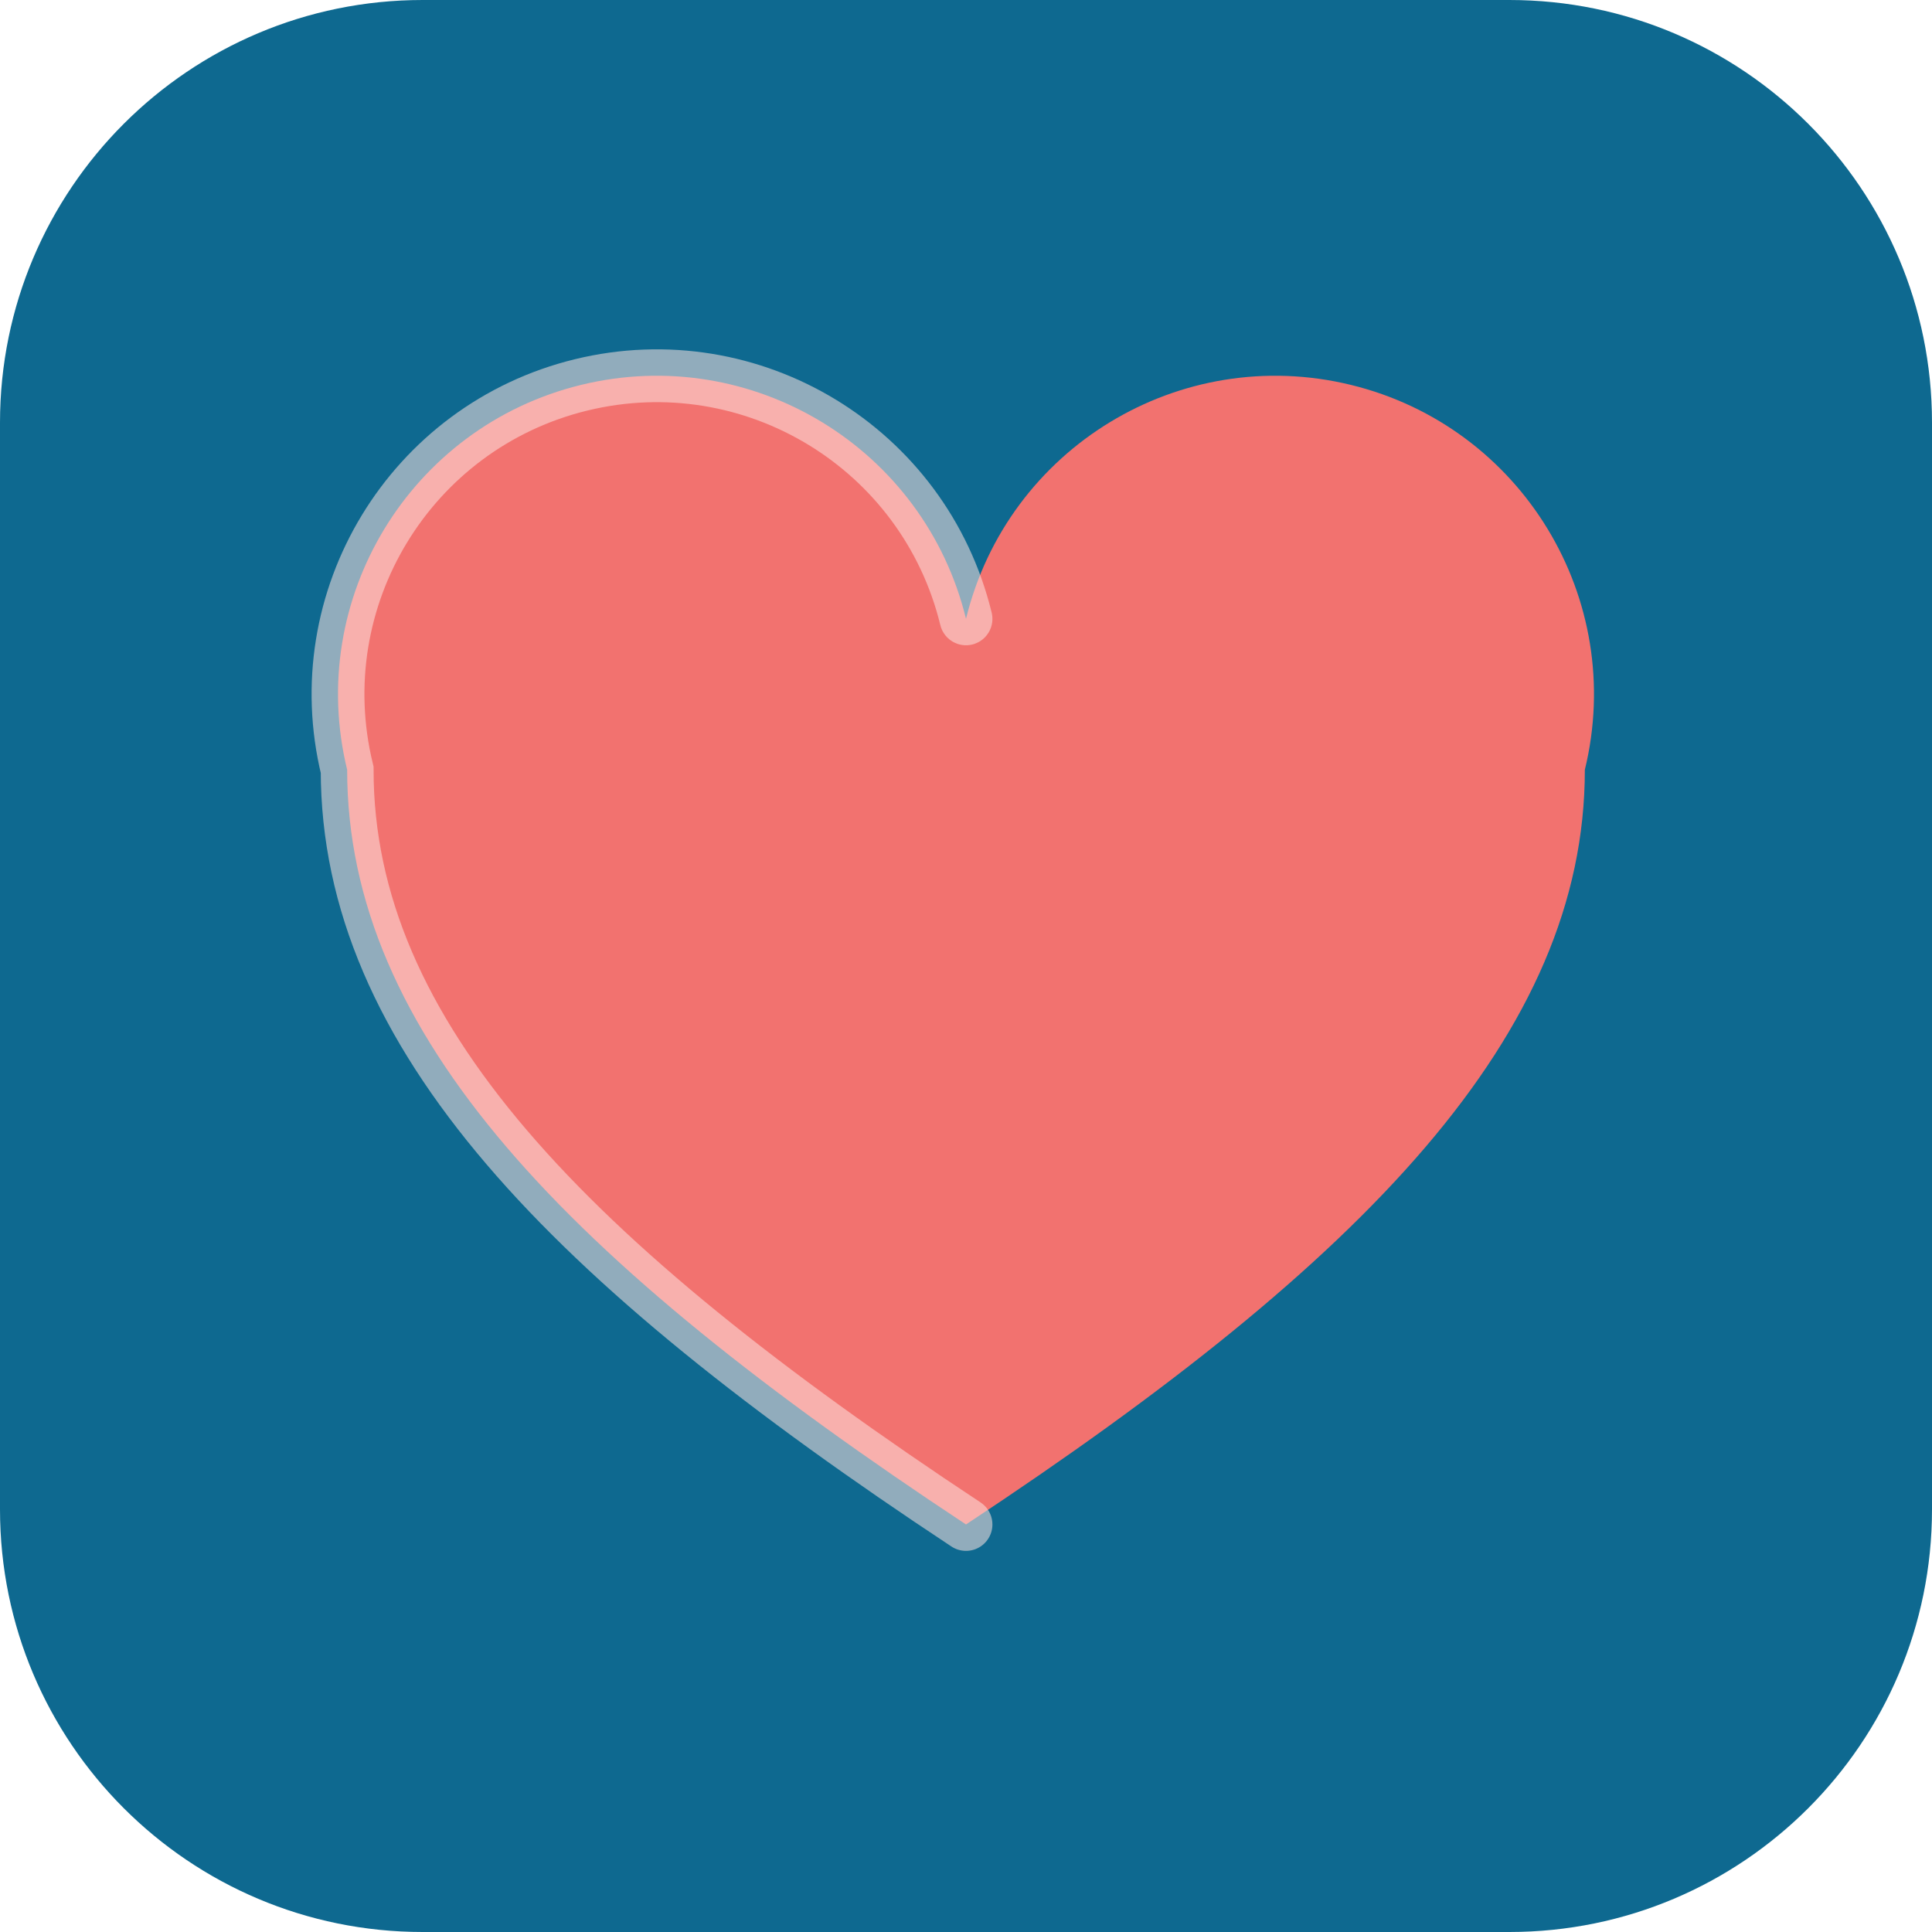
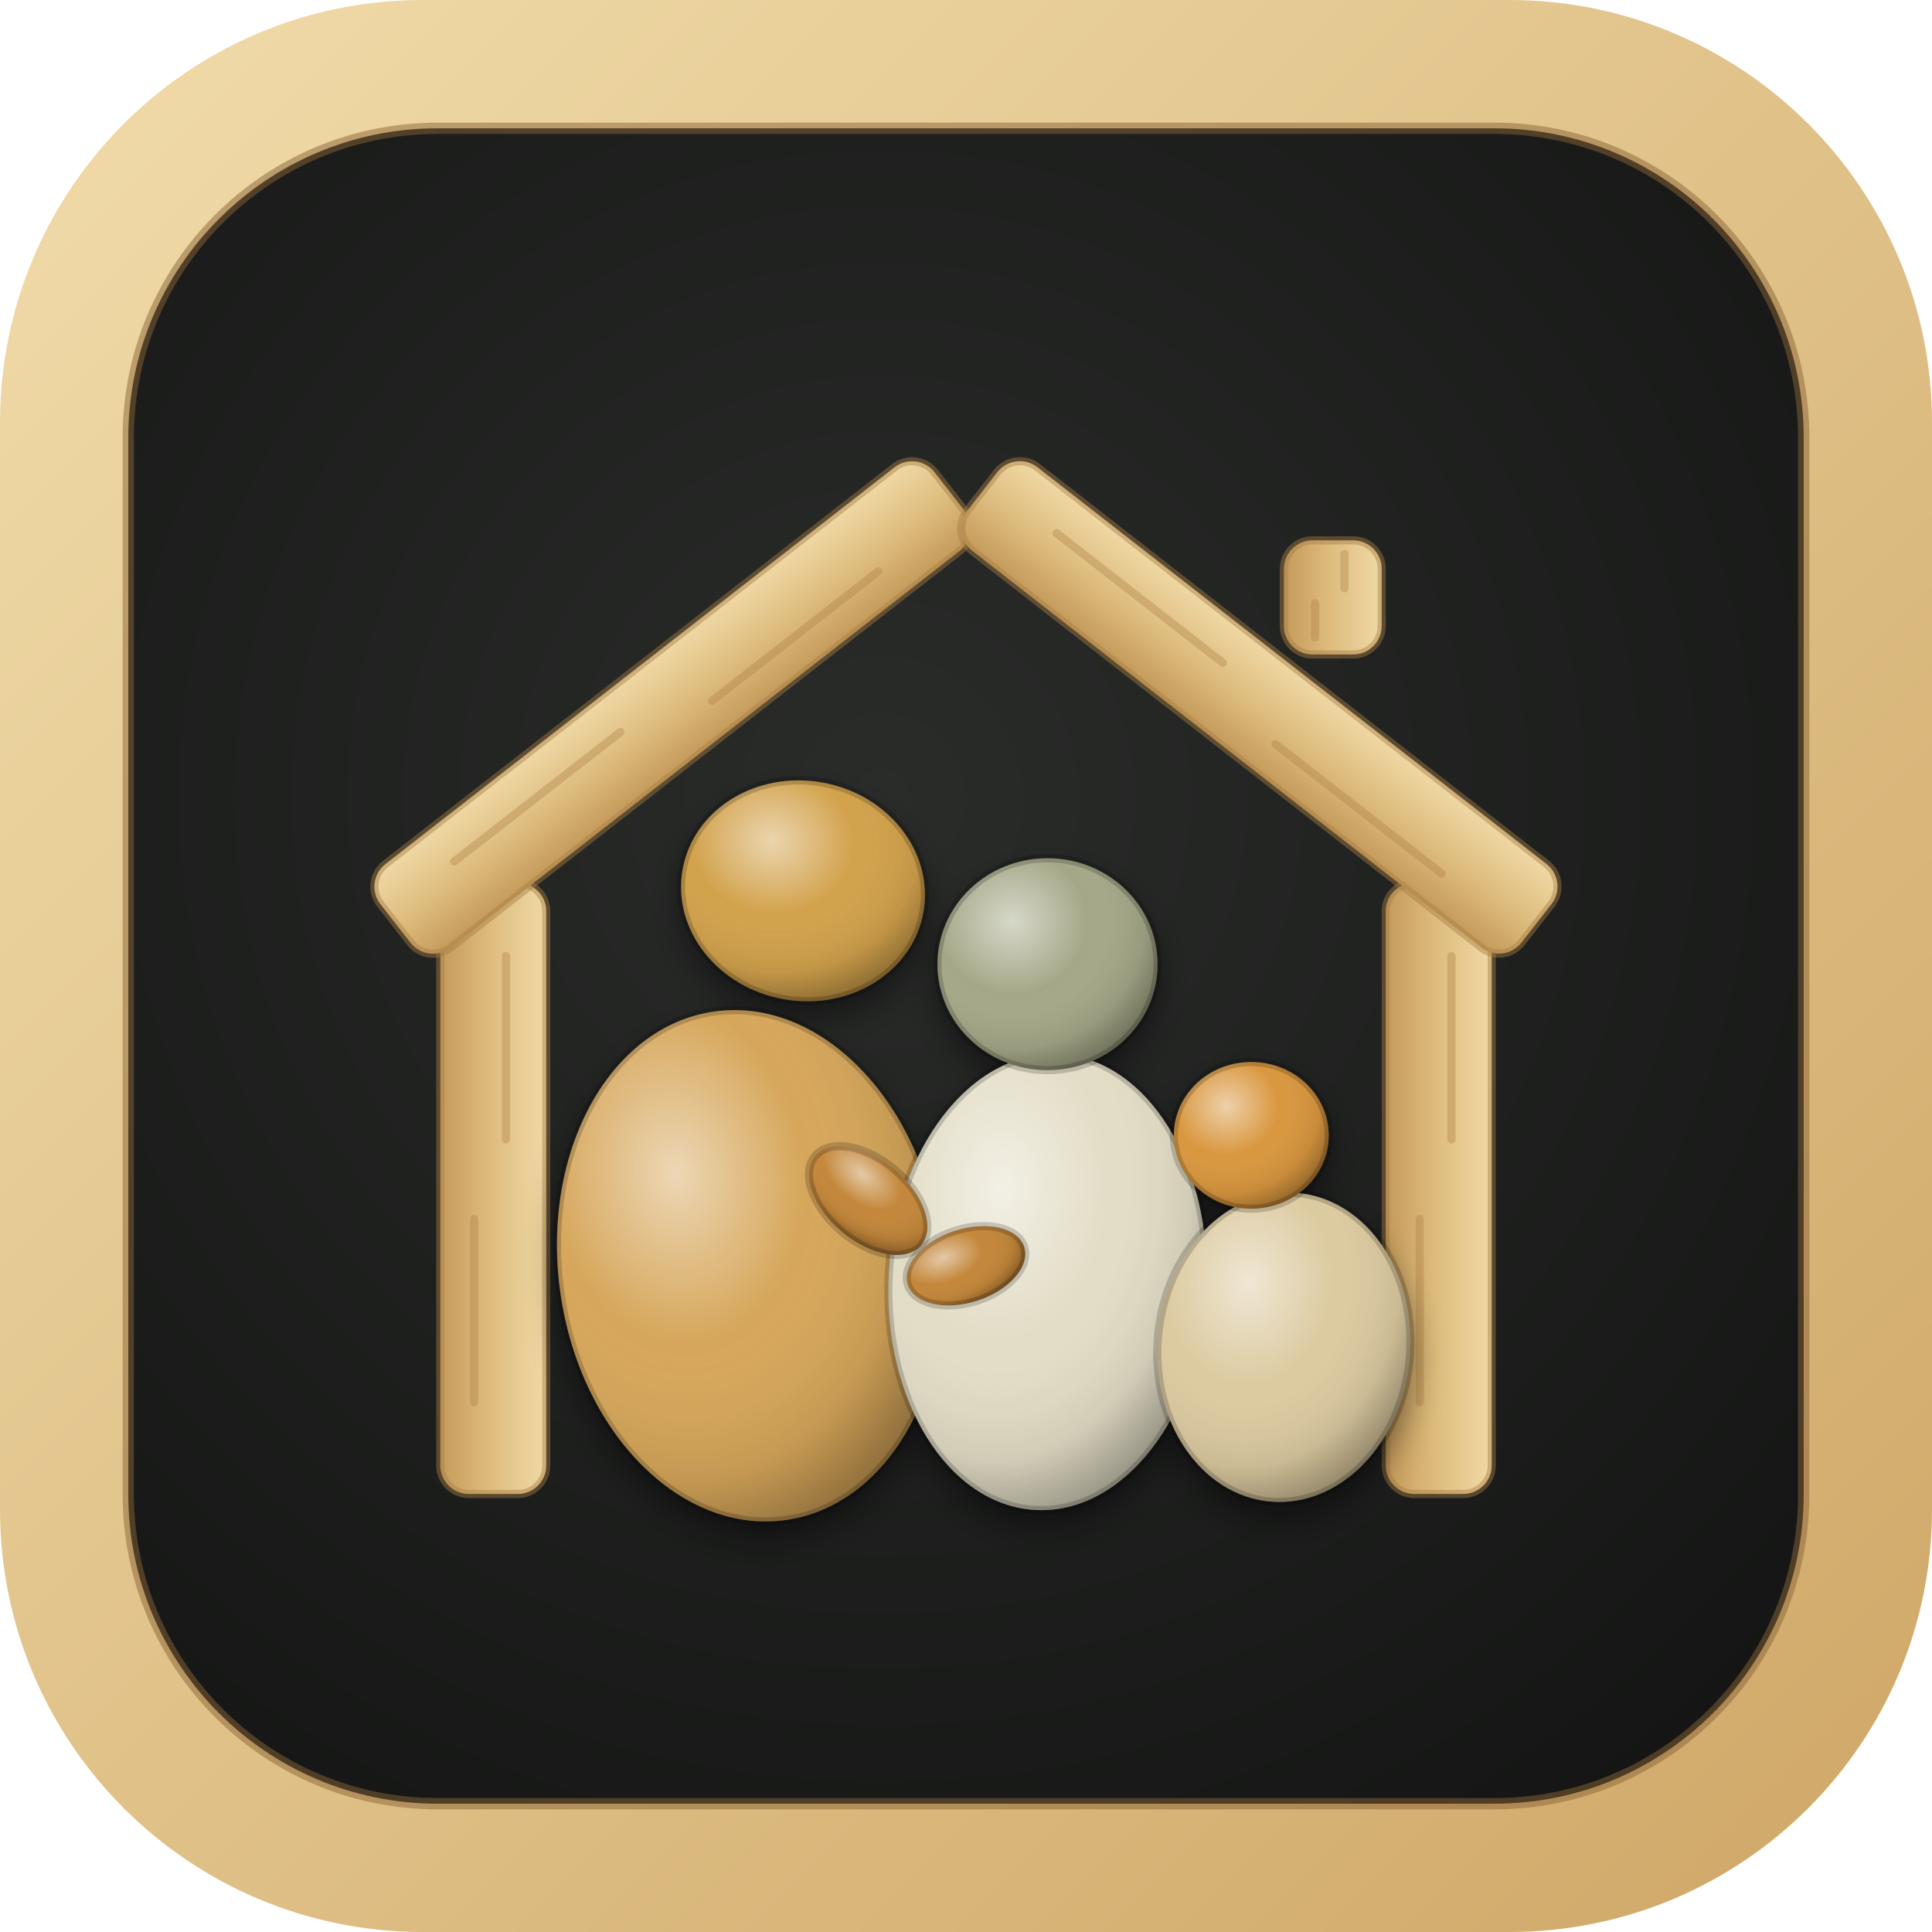
<svg xmlns="http://www.w3.org/2000/svg" viewBox="0 0 512 512">
-   <rect width="512" height="512" rx="112" fill="#0e6990" />
-   <path d="M256 404C150 334 92 274 92 204a80 80 0 0 1 164-40 80 80 0 0 1 164 40c0 70-58 130-164 200Z" fill="#f2726f" />
-   <path d="M256 404C150 334 92 274 92 204a80 80 0 0 1 164-40" fill="none" stroke="#fde3e0" stroke-width="14" stroke-linecap="round" opacity=".55" />
+   <defs>
+     <linearGradient id="wood" x1="0" y1="0" x2="0" y2="1">
+       <stop offset="0" stop-color="#f0d9a6" />
+       <stop offset=".55" stop-color="#ddbb7c" />
+       <stop offset="1" stop-color="#c49a5a" />
+     </linearGradient>
+     <linearGradient id="frame" x1="0" y1="0" x2="1" y2="1">
+       <stop offset="0" stop-color="#f1dcaa" />
+       <stop offset="1" stop-color="#cfa767" />
+     </linearGradient>
+     <radialGradient id="board" cx=".45" cy=".4" r=".8">
+       <stop offset="0" stop-color="#2a2c2a" />
+       <stop offset="1" stop-color="#121312" />
+     </radialGradient>
+     <radialGradient id="shine" cx=".34" cy=".3" r=".75">
+       <stop offset="0" stop-color="#fff" stop-opacity=".55" />
+       <stop offset=".45" stop-color="#fff" stop-opacity="0" />
+       <stop offset=".8" stop-color="#000" stop-opacity=".08" />
+       <stop offset="1" stop-color="#000" stop-opacity=".32" />
+     </radialGradient>
+     <filter id="drop" x="-10%" y="-10%" width="120%" height="130%">
+       <feDropShadow dx="0" dy="4" stdDeviation="4" flood-color="#000" flood-opacity=".45" />
+     </filter>
+   </defs>
+   <rect width="512" height="512" rx="112" fill="url(#frame)" />
+   <rect x="34" y="34" width="444" height="444" rx="82" fill="url(#board)" />
+   <rect x="34" y="34" width="444" height="444" rx="82" fill="none" stroke="#8a6436" stroke-opacity=".5" stroke-width="3" />
+   <g transform="translate(256 262) scale(1.08) translate(-256 -278)">
+     <g transform="translate(140 252) rotate(90.00)">
+       <rect x="0" y="-13" width="150.0" height="26" rx="7" fill="url(#wood)" />
+       <rect x="0" y="-13" width="150.0" height="26" rx="7" fill="none" stroke="#a87d43" stroke-opacity=".45" stroke-width="2" />
+       <path d="M18 -3.12h45M82.5 4.68h45" stroke="#a87d43" stroke-opacity=".35" stroke-width="2" stroke-linecap="round" />
+     </g>
+     <g transform="translate(372 252) rotate(90.00)">
+       <rect x="0" y="-13" width="150.0" height="26" rx="7" fill="url(#wood)" />
+       <rect x="0" y="-13" width="150.0" height="26" rx="7" fill="none" stroke="#a87d43" stroke-opacity=".45" stroke-width="2" />
+       <path d="M18 -3.12h45M82.5 4.68h45" stroke="#a87d43" stroke-opacity=".35" stroke-width="2" stroke-linecap="round" />
+     </g>
+     <g transform="translate(116 262) rotate(-37.93)">
+       <rect x="0" y="-13" width="172.4" height="26" rx="7" fill="url(#wood)" />
+       <rect x="0" y="-13" width="172.4" height="26" rx="7" fill="none" stroke="#a87d43" stroke-opacity=".45" stroke-width="2" />
+       <path d="M20.692 -3.12h51.729M94.836 4.68h51.729" stroke="#a87d43" stroke-opacity=".35" stroke-width="2" stroke-linecap="round" />
+     </g>
+     <g transform="translate(260 156) rotate(37.93)">
+       <rect x="0" y="-13" width="172.4" height="26" rx="7" fill="url(#wood)" />
+       <rect x="0" y="-13" width="172.4" height="26" rx="7" fill="none" stroke="#a87d43" stroke-opacity=".45" stroke-width="2" />
+       <path d="M20.692 -3.12h51.729M94.836 4.68h51.729" stroke="#a87d43" stroke-opacity=".35" stroke-width="2" stroke-linecap="round" />
+     </g>
+     <g transform="translate(346 168) rotate(90.00)">
+       <rect x="0" y="-12" width="28.0" height="24" rx="7" fill="url(#wood)" />
+       <rect x="0" y="-12" width="28.0" height="24" rx="7" fill="none" stroke="#a87d43" stroke-opacity=".45" stroke-width="2" />
+       <path d="M3.36 -2.88h8.4M15.4 4.32h8.4" stroke="#a87d43" stroke-opacity=".35" stroke-width="2" stroke-linecap="round" />
+     </g>
+     <g filter="url(#drop)">
+       <g transform="translate(203 346) rotate(-8)">
+         <ellipse rx="47" ry="63" fill="#d6a65a" />
+         <ellipse rx="47" ry="63" fill="url(#shine)" />
+         <ellipse rx="47" ry="63" fill="none" stroke="#000" stroke-opacity=".18" stroke-width="2" />
+       </g>
+       <g transform="translate(276 350) rotate(3)">
+         <ellipse rx="39" ry="56" fill="#e3ddc6" />
+         <ellipse rx="39" ry="56" fill="url(#shine)" />
+         <ellipse rx="39" ry="56" fill="none" stroke="#000" stroke-opacity=".18" stroke-width="2" />
+       </g>
+       <g transform="translate(334 366) rotate(5)">
+         <ellipse rx="31" ry="38" fill="#dccaa0" />
+         <ellipse rx="31" ry="38" fill="url(#shine)" />
+         <ellipse rx="31" ry="38" fill="none" stroke="#000" stroke-opacity=".18" stroke-width="2" />
+       </g>
+       <g transform="translate(216 254) rotate(10)">
+         <ellipse rx="30" ry="27" fill="#d2a24c" />
+         <ellipse rx="30" ry="27" fill="url(#shine)" />
+         <ellipse rx="30" ry="27" fill="none" stroke="#000" stroke-opacity=".18" stroke-width="2" />
+       </g>
+       <g transform="translate(276 272) rotate(0)">
+         <ellipse rx="27" ry="26" fill="#a5a888" />
+         <ellipse rx="27" ry="26" fill="url(#shine)" />
+         <ellipse rx="27" ry="26" fill="none" stroke="#000" stroke-opacity=".18" stroke-width="2" />
+       </g>
+       <g transform="translate(326 314) rotate(0)">
+         <ellipse rx="19" ry="18" fill="#d9973f" />
+         <ellipse rx="19" ry="18" fill="url(#shine)" />
+         <ellipse rx="19" ry="18" fill="none" stroke="#000" stroke-opacity=".18" stroke-width="2" />
+       </g>
+       <g transform="translate(232 330) rotate(40)">
+         <ellipse rx="17" ry="10" fill="#c4873a" />
+         <ellipse rx="17" ry="10" fill="url(#shine)" />
+         <ellipse rx="17" ry="10" fill="none" stroke="#000" stroke-opacity=".18" stroke-width="2" />
+       </g>
+       <g transform="translate(256 346) rotate(-18)">
+         <ellipse rx="15" ry="9" fill="#c4873a" />
+         <ellipse rx="15" ry="9" fill="url(#shine)" />
+         <ellipse rx="15" ry="9" fill="none" stroke="#000" stroke-opacity=".18" stroke-width="2" />
+       </g>
+     </g>
+   </g>
</svg>
